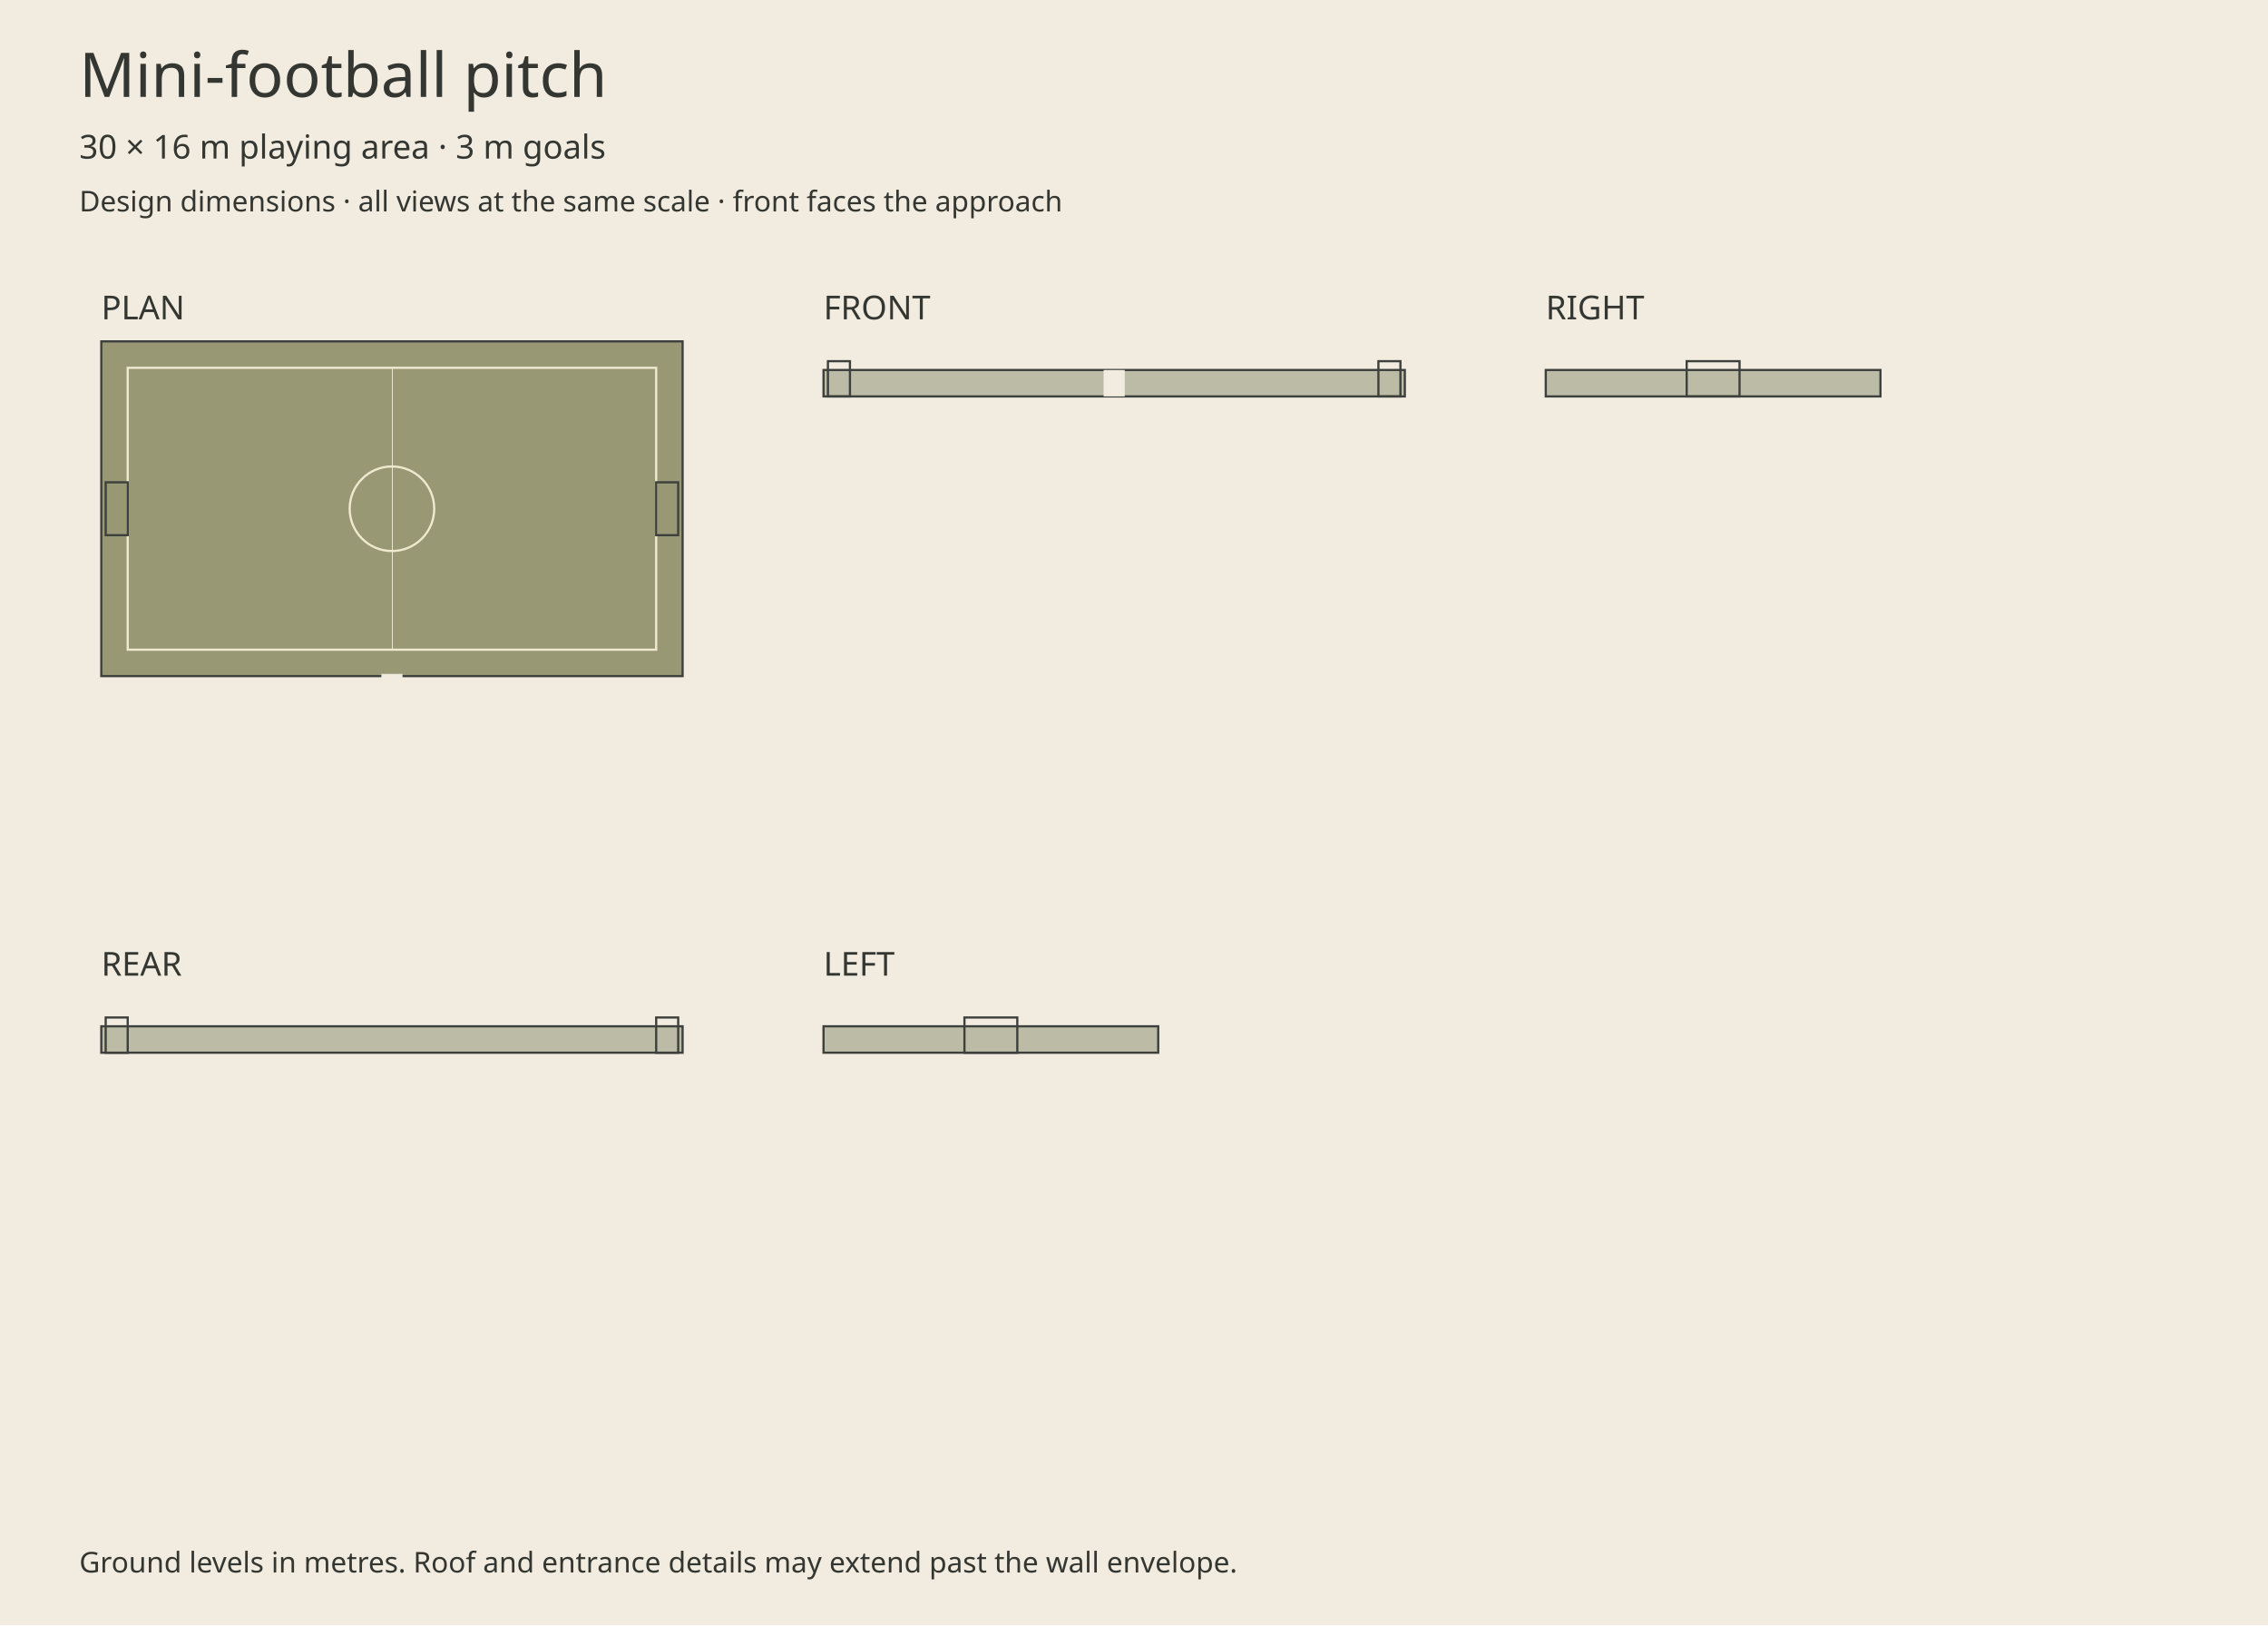
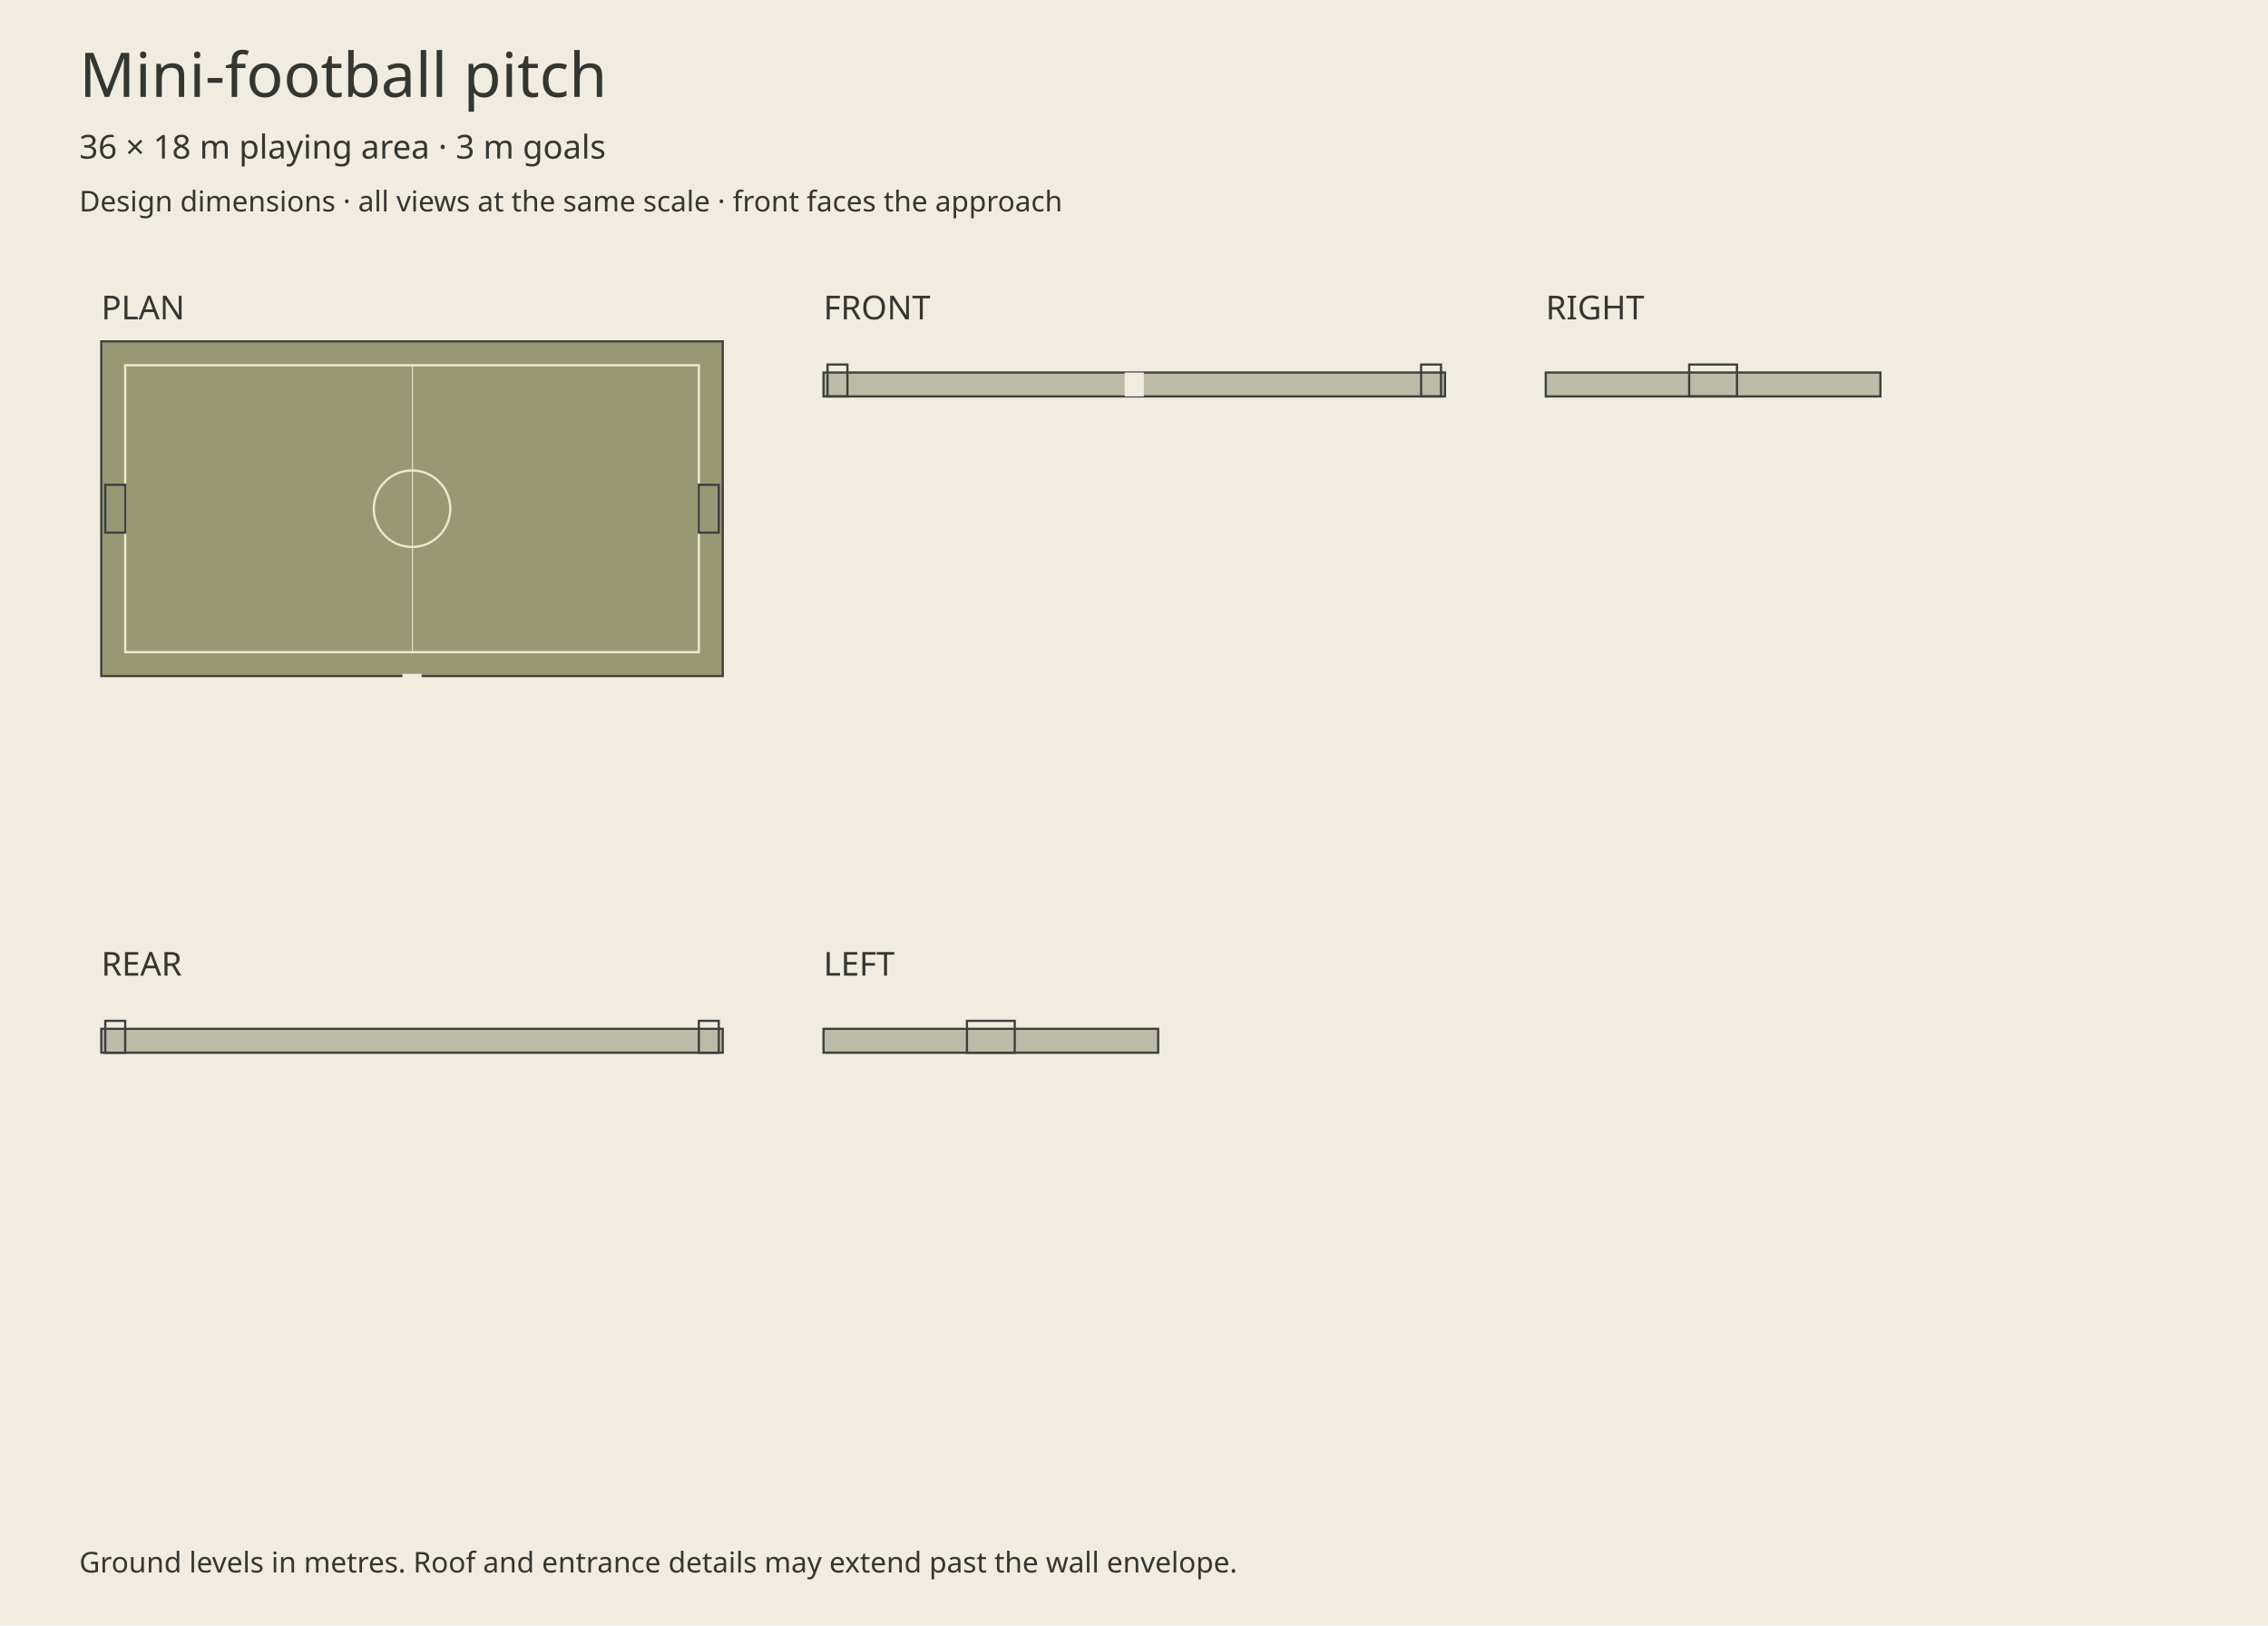
<svg xmlns="http://www.w3.org/2000/svg" width="1030" height="738" viewBox="0 0 1030 738">
  <rect width="1030" height="738" fill="#f1ecdf" />
  <g font-family="sans-serif" fill="#343632">
    <text x="36" y="44" font-size="28">Mini-football pitch</text>
-     <text x="36" y="72" font-size="15">30 × 16 m playing area · 3 m goals</text>
+     <text x="36" y="72" font-size="15">36 × 18 m playing area · 3 m goals</text>
    <text x="36" y="96" font-size="13">Design dimensions · all views at the same scale · front faces the approach</text>
    <g transform="translate(36 145)">
      <text x="10" y="0" font-size="15">PLAN</text>
-       <rect x="10" y="10" width="264" height="152" fill="#999875" stroke="#3d403c" />
-       <rect x="22" y="22" width="240" height="128" fill="none" stroke="#eee9cf" />
-       <rect x="142" y="22" width="0.4" height="128" fill="#eee9cf" stroke="none" />
-       <circle cx="142.0" cy="86.0" r="19.2" fill="none" stroke="#eee9cf" />
-       <rect x="12" y="74" width="10" height="24" fill="none" stroke="#3d403c" />
-       <rect x="262" y="74" width="10" height="24" fill="none" stroke="#3d403c" />
-       <rect x="137.2" y="161" width="9.6" height="2" fill="#f1ecdf" stroke="none" />
+       <rect x="10" y="10" width="282.237" height="151.974" fill="#999875" stroke="#3d403c" />
+       <rect x="20.855" y="20.855" width="260.526" height="130.263" fill="none" stroke="#eee9cf" />
+       <rect x="151.118" y="20.855" width="0.4" height="130.263" fill="#eee9cf" stroke="none" />
+       <circle cx="151.118" cy="85.987" r="17.368" fill="none" stroke="#eee9cf" />
+       <rect x="11.809" y="75.132" width="9.046" height="21.71" fill="none" stroke="#3d403c" />
+       <rect x="281.382" y="75.132" width="9.046" height="21.71" fill="none" stroke="#3d403c" />
+       <rect x="146.776" y="160.974" width="8.684" height="2" fill="#f1ecdf" stroke="none" />
    </g>
    <g transform="translate(364 145)">
      <text x="10" y="0" font-size="15">FRONT</text>
-       <rect x="10" y="23" width="264" height="12" fill="#bcbba5" stroke="#3d403c" />
-       <rect x="137.2" y="23" width="9.6" height="12" fill="#f1ecdf" stroke="none" />
-       <rect x="12" y="19" width="10" height="16" fill="none" stroke="#3d403c" />
-       <rect x="262" y="19" width="10" height="16" fill="none" stroke="#3d403c" />
+       <rect x="10" y="24.145" width="282.237" height="10.855" fill="#bcbba5" stroke="#3d403c" />
+       <rect x="146.776" y="24.145" width="8.684" height="10.855" fill="#f1ecdf" stroke="none" />
+       <rect x="11.809" y="20.526" width="9.046" height="14.474" fill="none" stroke="#3d403c" />
+       <rect x="281.382" y="20.526" width="9.046" height="14.474" fill="none" stroke="#3d403c" />
    </g>
    <g transform="translate(692 145)">
      <text x="10" y="0" font-size="15">RIGHT</text>
-       <rect x="10" y="23" width="152" height="12" fill="#bcbba5" stroke="#3d403c" />
-       <rect x="74" y="19" width="24" height="16" fill="none" stroke="#3d403c" />
+       <rect x="10" y="24.145" width="151.974" height="10.855" fill="#bcbba5" stroke="#3d403c" />
+       <rect x="75.132" y="20.526" width="21.71" height="14.474" fill="none" stroke="#3d403c" />
    </g>
    <g transform="translate(36 443)">
      <text x="10" y="0" font-size="15">REAR</text>
-       <rect x="10" y="23" width="264" height="12" fill="#bcbba5" stroke="#3d403c" />
-       <rect x="12" y="19" width="10" height="16" fill="none" stroke="#3d403c" />
-       <rect x="262" y="19" width="10" height="16" fill="none" stroke="#3d403c" />
+       <rect x="10" y="24.145" width="282.237" height="10.855" fill="#bcbba5" stroke="#3d403c" />
+       <rect x="11.809" y="20.526" width="9.046" height="14.474" fill="none" stroke="#3d403c" />
+       <rect x="281.382" y="20.526" width="9.046" height="14.474" fill="none" stroke="#3d403c" />
    </g>
    <g transform="translate(364 443)">
      <text x="10" y="0" font-size="15">LEFT</text>
-       <rect x="10" y="23" width="152" height="12" fill="#bcbba5" stroke="#3d403c" />
-       <rect x="74" y="19" width="24" height="16" fill="none" stroke="#3d403c" />
+       <rect x="10" y="24.145" width="151.974" height="10.855" fill="#bcbba5" stroke="#3d403c" />
+       <rect x="75.132" y="20.526" width="21.71" height="14.474" fill="none" stroke="#3d403c" />
    </g>
    <text x="36" y="714" font-size="13">Ground levels in metres. Roof and entrance details may extend past the wall envelope.</text>
  </g>
</svg>
